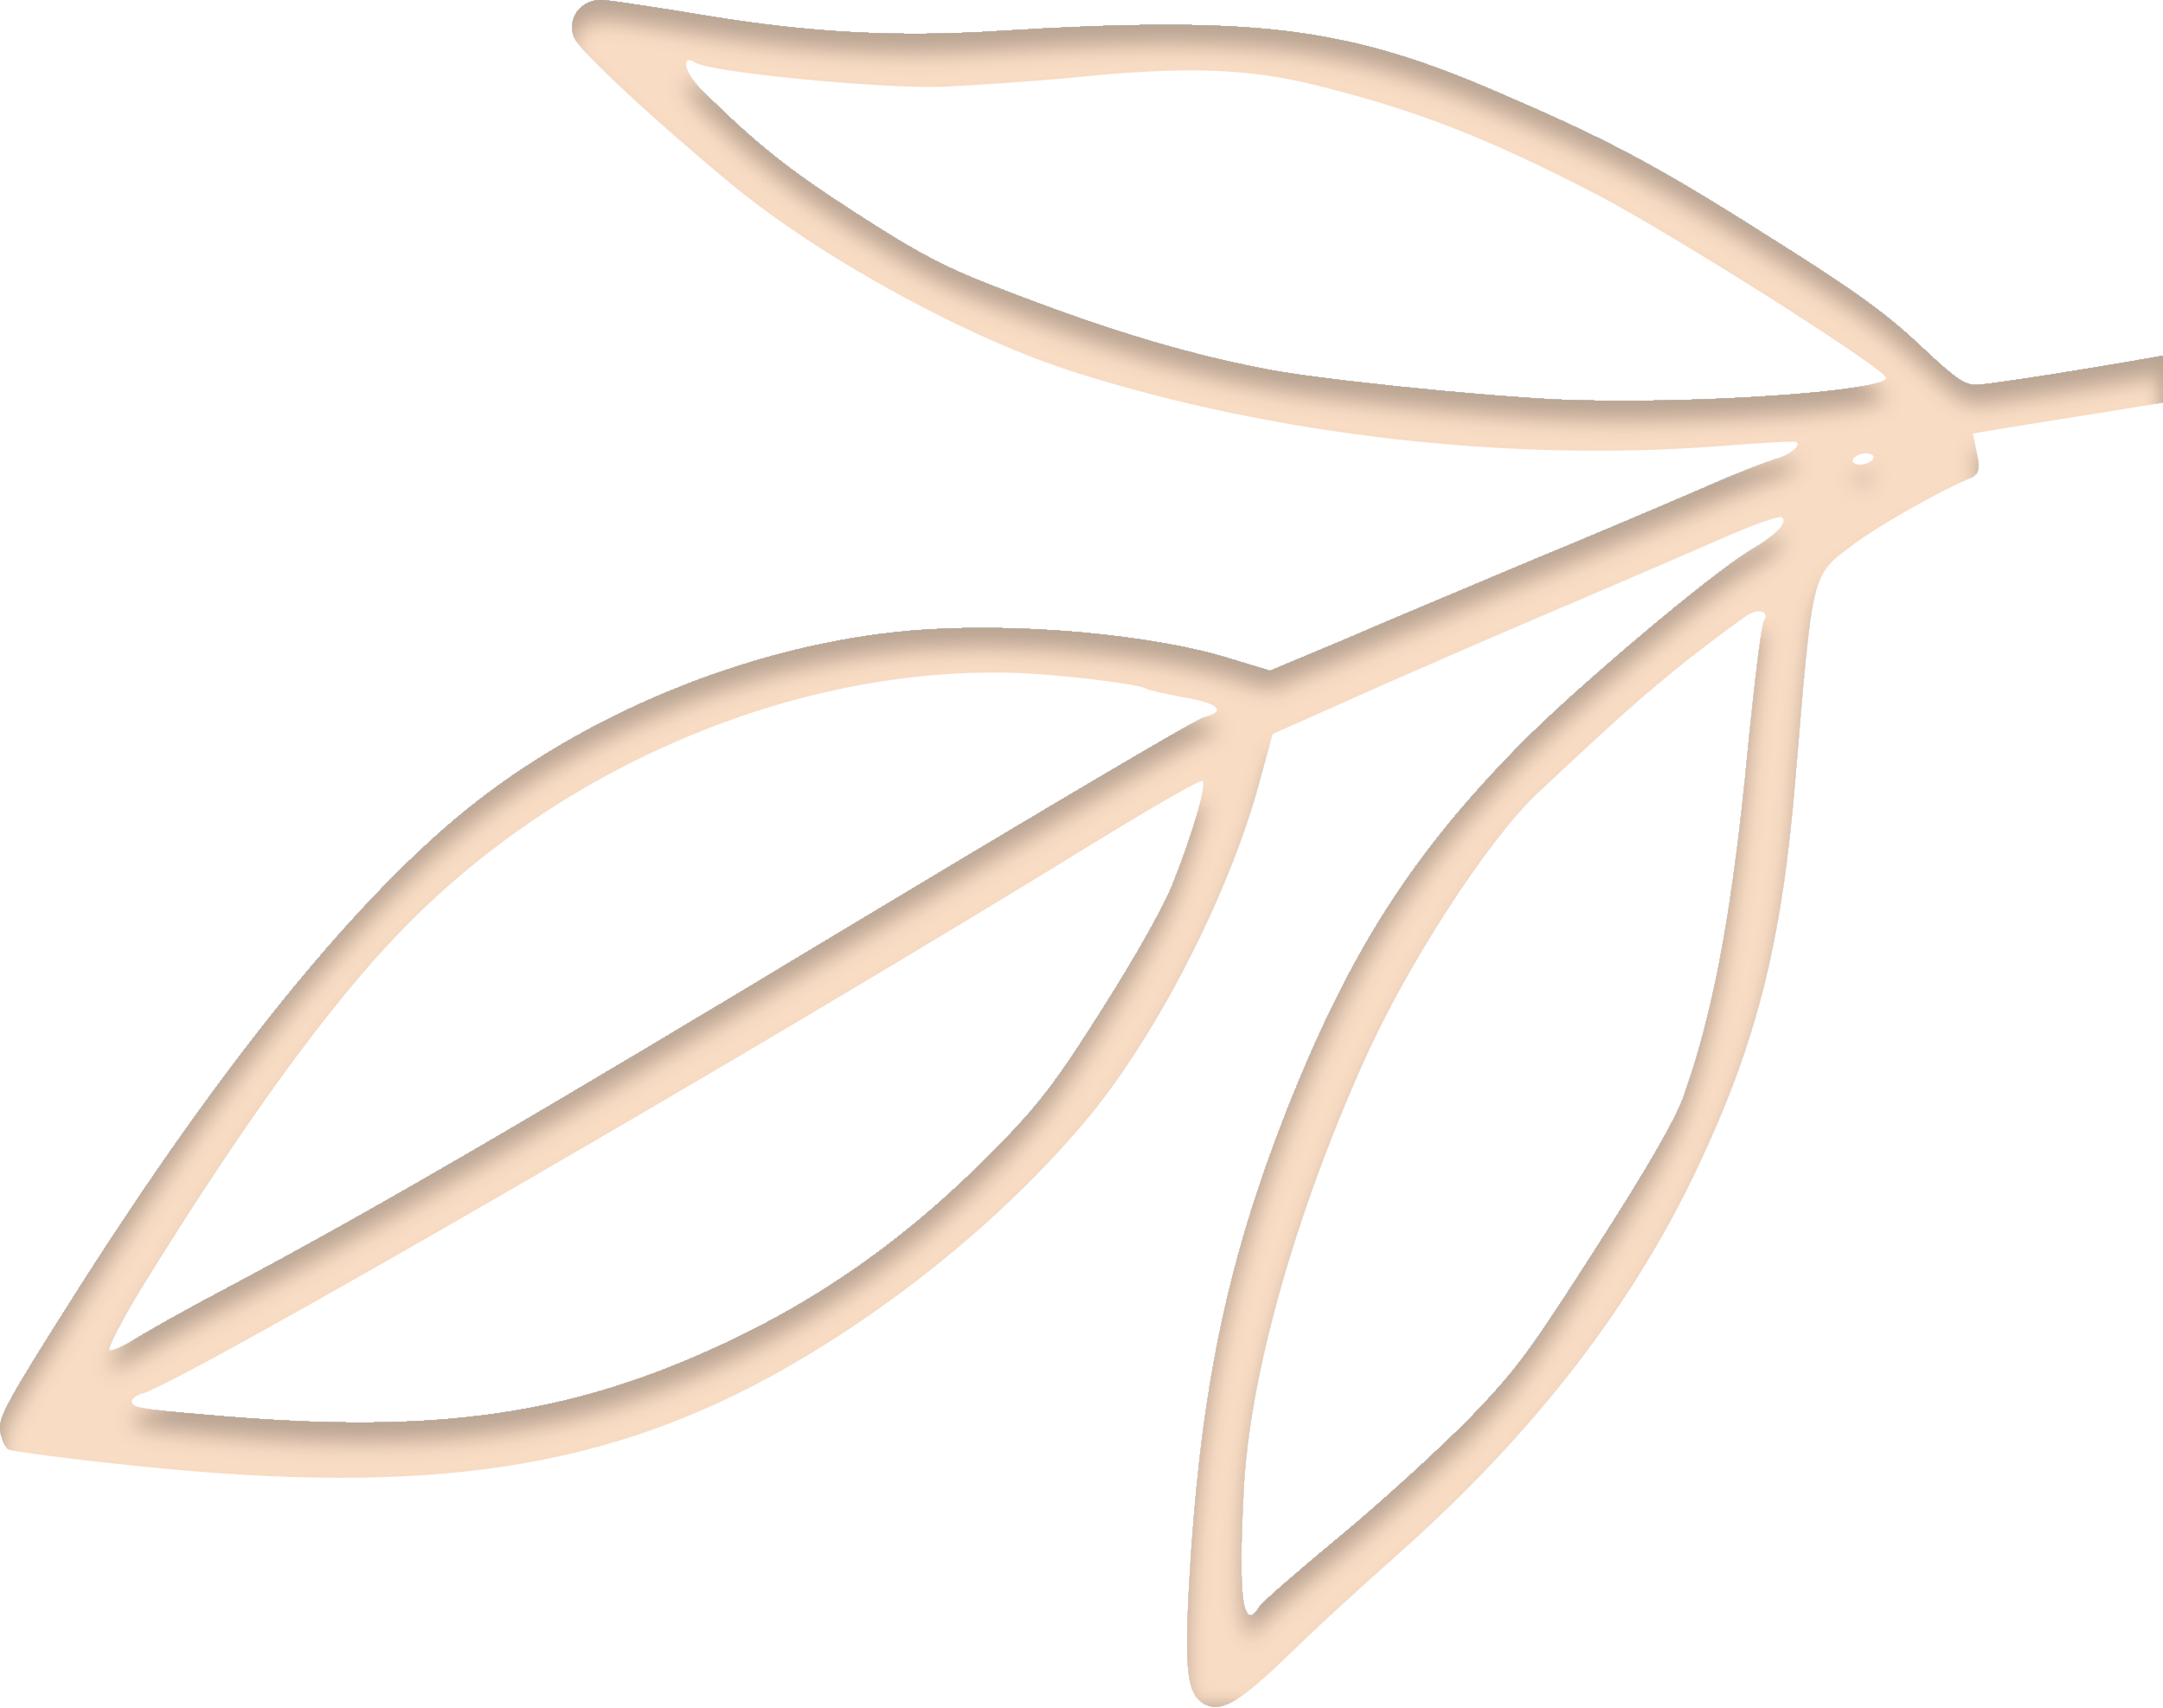
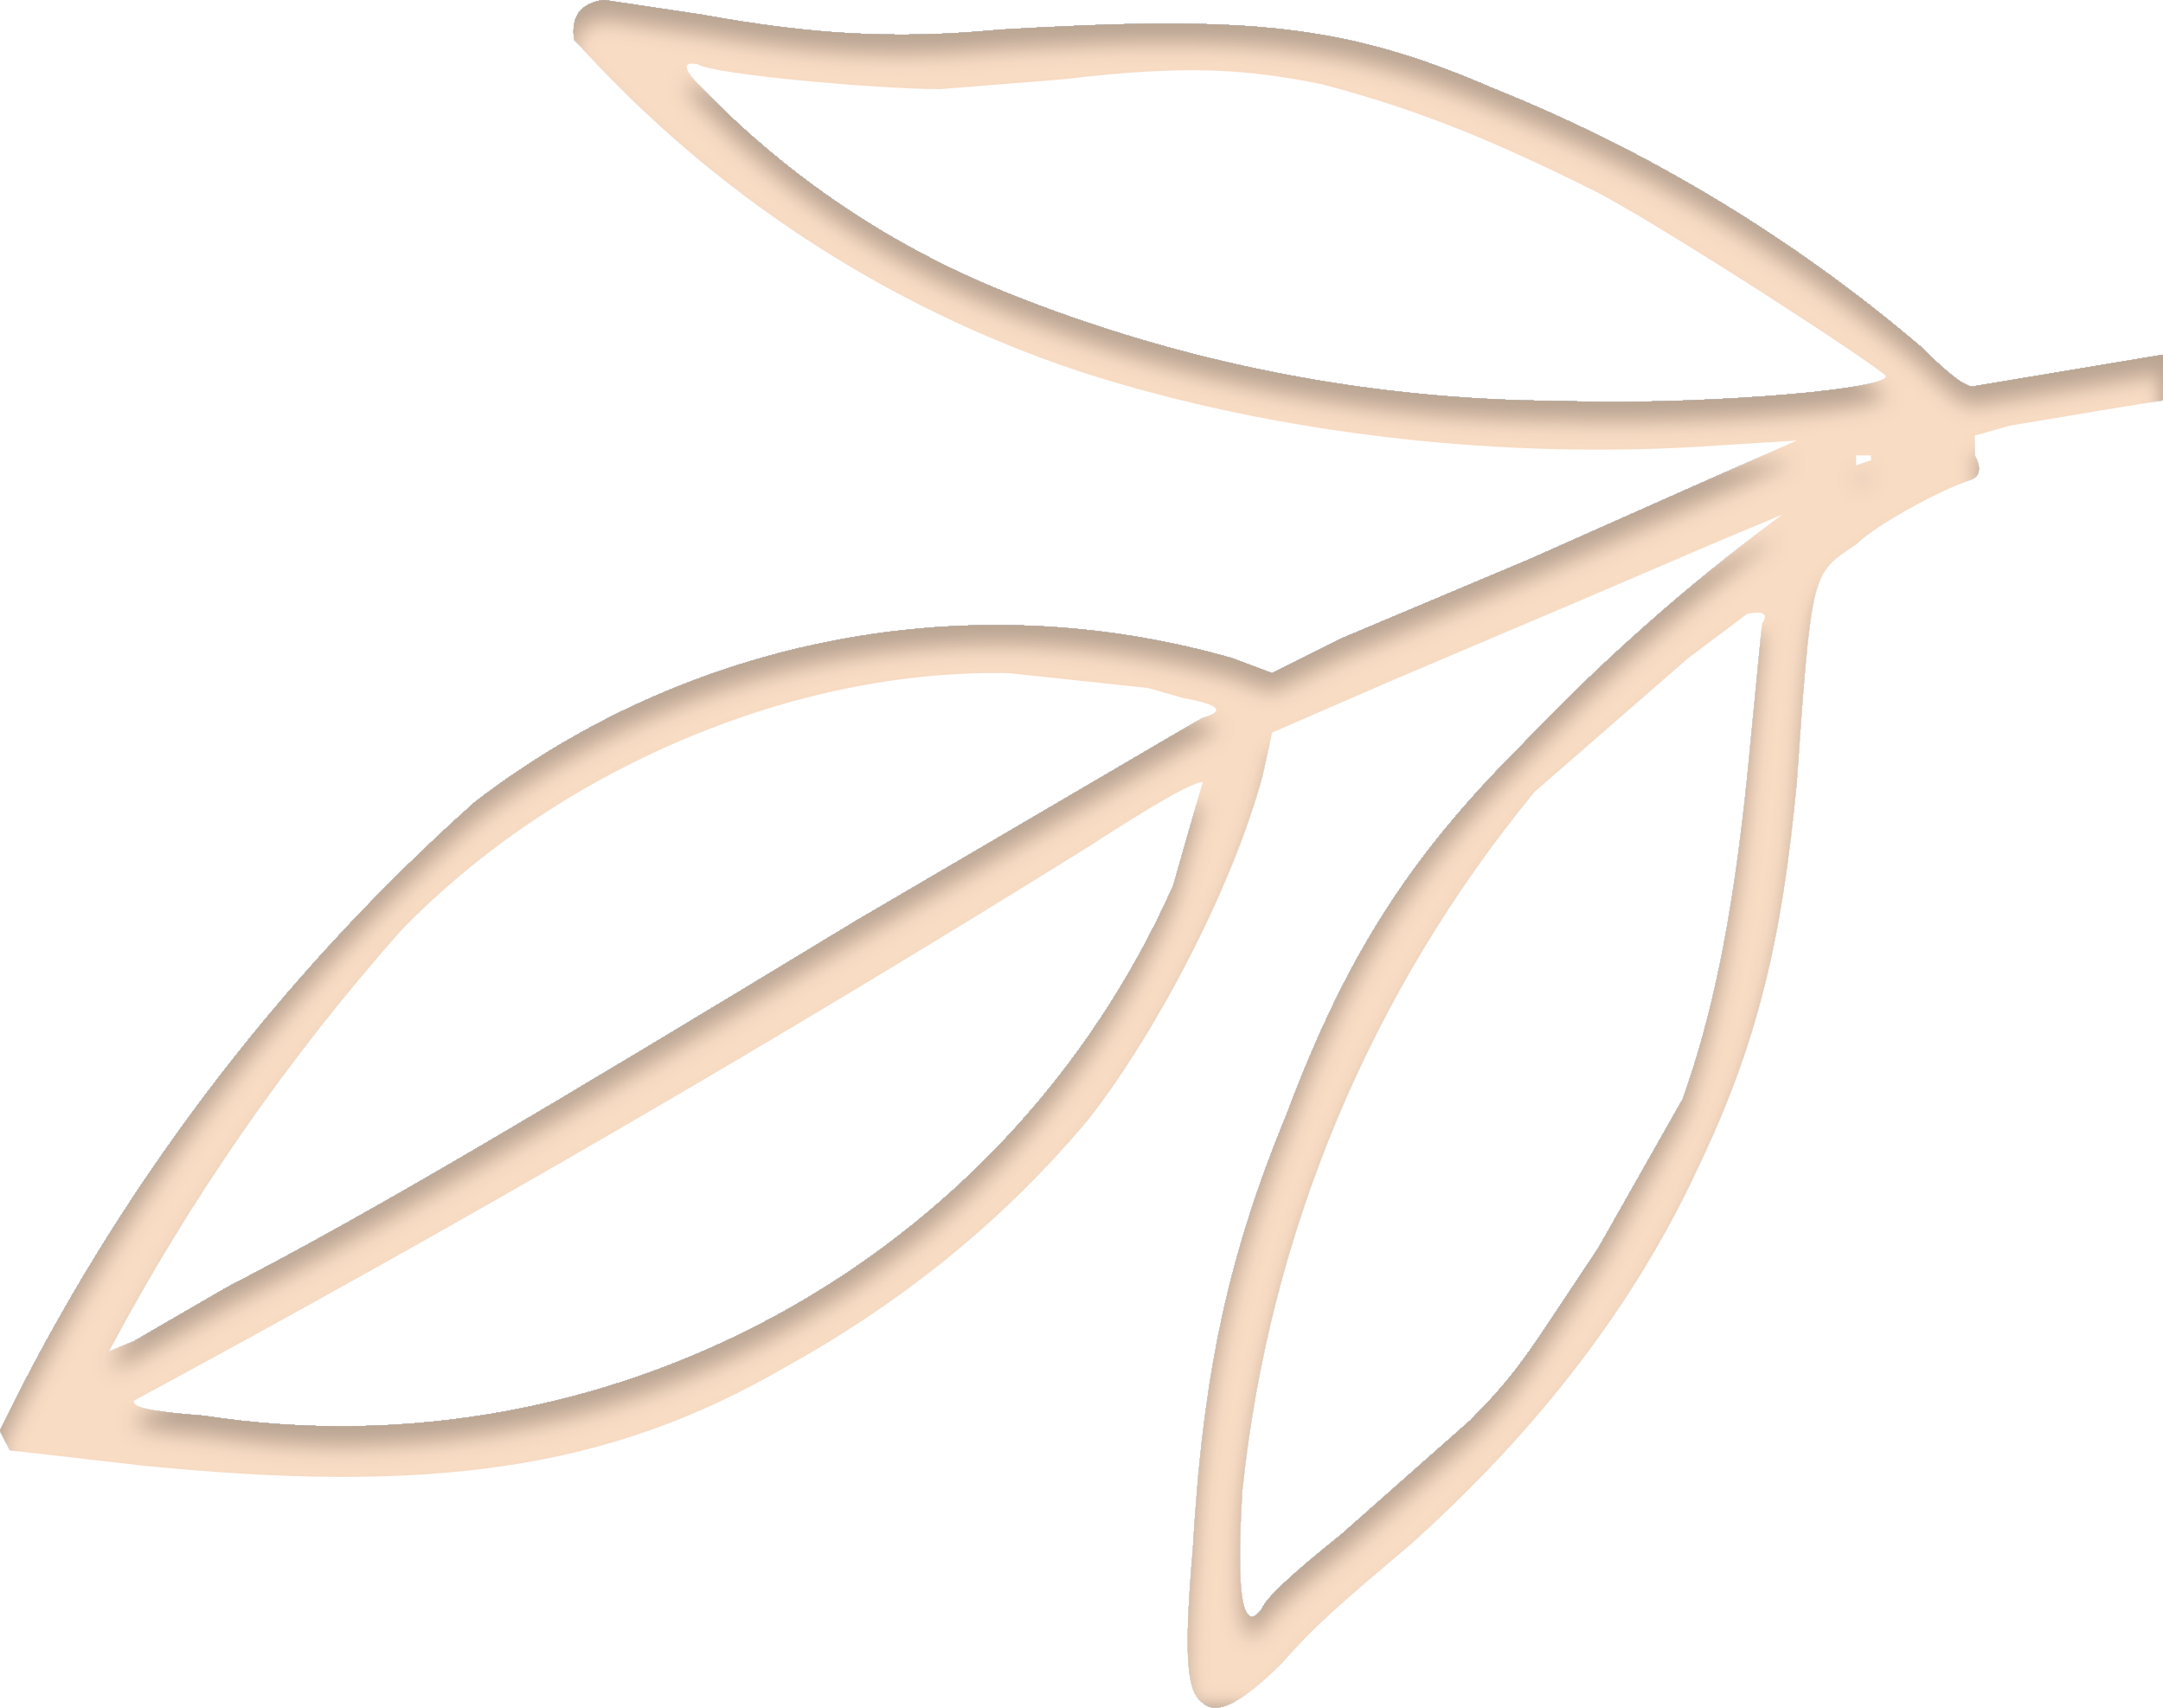
- <svg xmlns="http://www.w3.org/2000/svg" width="437" height="345" viewBox="0 0 437 345" fill="none">
+ <svg xmlns="http://www.w3.org/2000/svg" width="437" height="345" fill="none" viewBox="0 0 437 345">
  <g filter="url(#filter0_i_872_1028)">
-     <path d="M0.068 289.166C-0.429 286.559 1.504 283.058 14.911 261.907C44.834 214.701 72.803 180.294 96.311 161.965C120.643 143.013 153.504 130.04 183.953 127.426C204.855 125.636 233.207 128.139 249.269 133.307L256.604 135.521L271.031 129.483C278.939 126.046 296.092 118.872 308.99 113.44C321.989 108.073 337.677 101.402 343.991 98.672C350.203 95.878 356.823 93.343 358.623 92.764C361.859 91.951 364.453 89.442 362.569 89.25C361.929 89.131 355.091 89.523 347.251 90.14C305.102 93.358 257.789 88.003 217.792 75.398C196.02 68.616 166.549 52.513 148.419 37.726C132.612 24.699 117.555 10.714 116.111 7.794C114.239 3.742 117.599 -0.43 122.175 0.036C124.059 0.227 133.22 1.594 142.418 3.127C163.812 6.663 181.286 7.569 202.032 6.253C252.977 3.168 271.622 5.39 301.589 18.226C323.894 27.781 333.813 32.923 355.988 46.979C374.446 58.536 380.727 63.09 387.828 69.74C395.273 76.751 397.01 77.852 399.358 77.764C404.721 77.44 436.751 72.105 453.392 68.902C470.032 65.7 499.262 61.168 502.788 61.255C504.635 61.279 506.936 66.462 505.835 68.199C505.576 68.608 501.44 69.71 496.83 70.655C478.918 74.054 433.623 82.01 424.124 83.437C418.707 84.3 410.748 85.557 406.435 86.261L398.578 87.582L399.411 91.692C400.057 94.966 399.743 95.913 397.815 96.695C391.964 99.146 379.441 106.247 374.789 109.744C365.783 116.496 366.308 114.537 362.675 157.782C359.968 190.299 354.902 210.721 342.867 236.035C329.972 263.383 310.551 288.599 284.742 311.915C272.244 323.043 266.362 328.481 258.581 336.01C249.976 344.163 246.296 346.127 243.026 344.054C239.552 341.852 239.152 336.155 240.696 312.928C243.12 278.37 248.457 253.68 259.901 224.553C272.491 192.715 284.991 172.995 306.83 150.744C317.88 139.414 346.193 115.537 353.942 110.996C358.975 108.027 361.364 105.388 359.934 104.481C359.423 104.157 354.063 106.059 347.916 108.751C341.936 111.406 329.372 116.763 320.101 120.769C310.727 124.71 292.749 132.508 280.056 138.069L257.1 148.297L254.685 157.079C248.824 179.432 234.252 208.295 219.92 225.708C204.18 244.664 182.083 263.027 158.928 276.28C122.852 296.812 87.165 302.264 28.391 296.233C14.396 294.81 2.376 293.207 1.763 292.818C1.048 292.365 0.34 290.77 0.068 289.166ZM41.307 285.8C85.334 289.788 112.209 286.484 141.98 273.415C164.408 263.568 182.905 250.658 201.04 232.217C209.959 223.118 213.088 219.086 222.803 203.759C229.345 193.439 235.375 182.795 237.019 178.394C241.176 167.995 243.84 158.369 242.92 157.786C242.409 157.462 232.176 163.436 219.997 170.899C154.607 211.235 37.49 278.941 28.856 281.489C27.456 281.89 26.566 282.615 26.614 283.218C26.875 284.387 28.259 284.691 41.307 285.8ZM27.129 270.654C29.511 269.156 37.992 264.363 46.15 260.081C75.295 244.609 107.32 225.95 173.426 186.067C210.436 163.836 241.858 145.224 243.361 144.888C247.896 143.609 246.149 142.071 239.039 140.859C235.465 140.169 232.058 139.442 231.548 139.118C230.015 138.147 212.984 136.088 204.354 135.918C160.528 134.778 113.195 154.763 81.103 187.99C66.349 203.13 48.69 227.601 28.632 260.148C24.589 266.752 21.667 272.491 22.076 272.751C22.587 273.074 24.812 272.05 27.129 270.654ZM254.524 324.558C255.107 323.639 262.445 317.261 270.876 310.287C279.307 303.313 290.942 292.641 296.944 286.563C306.548 276.609 309.149 272.958 322.593 251.974C332.993 235.793 338.349 226.44 340.15 221.565C345.947 205.188 349.541 186.411 352.56 157.243C354.153 140.492 355.872 126.256 356.325 125.54C357.556 123.599 355.522 122.74 353.14 124.238C352.046 124.833 346.57 128.953 340.964 133.278C331.671 140.707 325.983 145.839 310.411 160.461C300.296 170.092 284.159 195.098 275.573 214.292C261.434 245.863 252.38 278.224 251.262 301.005C250.096 323.183 251.092 329.974 254.524 324.558ZM202.906 58.657C222.582 66.259 238.504 71.196 254.553 74.35C264.773 76.532 297.878 79.898 314.544 80.723C340.481 81.838 380.997 79.16 381.066 76.339C381.128 74.66 337.904 47.261 322.616 39.289C300.502 27.85 286.481 22.4 266.596 17.387C252.012 13.728 239.55 13.277 215.308 15.815C208.174 16.449 196.781 17.248 190.008 17.538C177.463 17.894 143.589 14.612 140.524 12.669C137.458 10.726 138.254 14.668 141.656 18.114C152.82 29.201 159.316 34.321 173.148 43.232C185.754 51.366 191.123 54.196 202.906 58.657ZM377.998 93.158C378.822 92.534 378.673 91.867 377.661 91.655C376.816 91.406 375.48 91.705 374.823 92.291C373.998 92.914 374.148 93.582 375.16 93.793C376.004 94.043 377.34 93.743 377.998 93.158Z" fill="#F9DCC4" />
+     <path fill="#f9dcc4" d="M0 289a410 410 0 0 1 96-127 173 173 0 0 1 153-29l8 3 14-7 38-16 54-24-16 1c-42 3-89-2-129-15A238 238 0 0 1 116 8q-1-7 6-8l20 3c22 4 39 5 60 3 51-3 70-1 100 12a313 313 0 0 1 86 52q9 9 11 8l54-9 50-8c2 0 4 5 3 7l-9 3-73 12-18 3-7 2v4q2 4-1 5c-6 2-19 9-23 13-9 6-9 5-12 48-3 32-8 53-20 78q-19 41-58 76c-13 11-19 16-26 24q-12 12-16 8c-3-2-4-8-2-31 2-35 7-59 19-88 12-32 25-52 47-74a412 412 0 0 1 53-47l-12 5-28 12-40 17-23 10-2 9c-6 22-21 51-35 69q-25 30-61 50c-36 21-72 26-131 20l-26-3zm41-3a184 184 0 0 0 196-107l6-21q-3 0-23 13A3592 3592 0 0 1 27 283c0 1 1 2 14 3m-14-15 19-11c29-15 61-34 127-74l70-41q7-2-4-4l-7-2-28-3c-43-1-91 19-123 52a438 438 0 0 0-59 85zm228 54q1-3 16-15l26-23c10-10 12-14 26-35l17-30c6-17 10-36 13-65l3-31q2-3-3-2l-12 9-31 27a265 265 0 0 0-59 141q-2 32 4 24M203 59a303 303 0 0 0 112 22c25 1 66-2 66-5 0-1-43-29-58-37-22-11-37-17-56-22-15-3-27-4-52-1l-25 2c-13 0-46-3-49-5q-5-1 1 5a177 177 0 0 0 61 41m175 34v-1h-3v2z" />
  </g>
  <defs>
-     <filter id="filter0_i_872_1028" x="0" y="0" width="506.121" height="348.819" filterUnits="userSpaceOnUse" color-interpolation-filters="sRGB">
+     <filter id="filter0_i_872_1028" width="506" height="349" x="0" y="0" color-interpolation-filters="sRGB" filterUnits="userSpaceOnUse">
      <feFlood flood-opacity="0" result="BackgroundImageFix" />
-       <feBlend mode="normal" in="SourceGraphic" in2="BackgroundImageFix" result="shape" />
-       <feColorMatrix in="SourceAlpha" type="matrix" values="0 0 0 0 0 0 0 0 0 0 0 0 0 0 0 0 0 0 127 0" result="hardAlpha" />
+       <feBlend in="SourceGraphic" in2="BackgroundImageFix" result="shape" />
+       <feColorMatrix in="SourceAlpha" result="hardAlpha" values="0 0 0 0 0 0 0 0 0 0 0 0 0 0 0 0 0 0 127 0" />
      <feOffset dy="4" />
      <feGaussianBlur stdDeviation="2" />
-       <feComposite in2="hardAlpha" operator="arithmetic" k2="-1" k3="1" />
-       <feColorMatrix type="matrix" values="0 0 0 0 0 0 0 0 0 0 0 0 0 0 0 0 0 0 0.25 0" />
-       <feBlend mode="normal" in2="shape" result="effect1_innerShadow_872_1028" />
+       <feComposite in2="hardAlpha" k2="-1" k3="1" operator="arithmetic" />
+       <feColorMatrix values="0 0 0 0 0 0 0 0 0 0 0 0 0 0 0 0 0 0 0.25 0" />
+       <feBlend in2="shape" result="effect1_innerShadow_872_1028" />
    </filter>
  </defs>
</svg>
